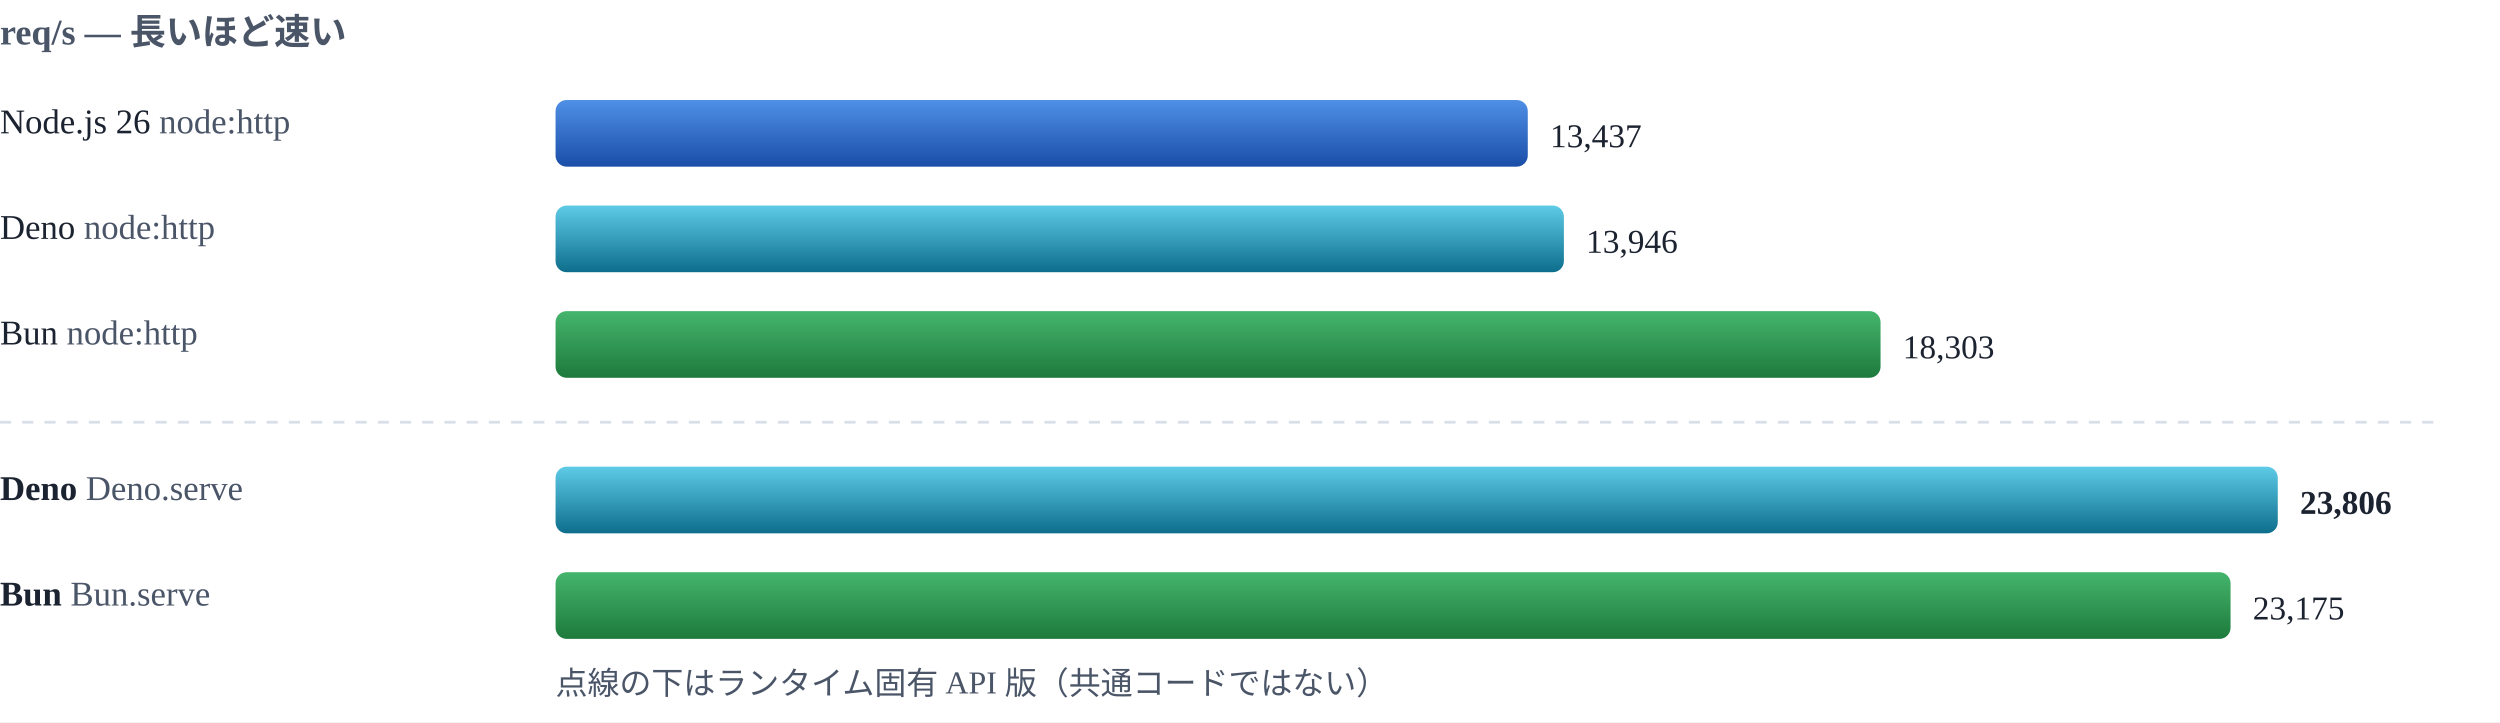
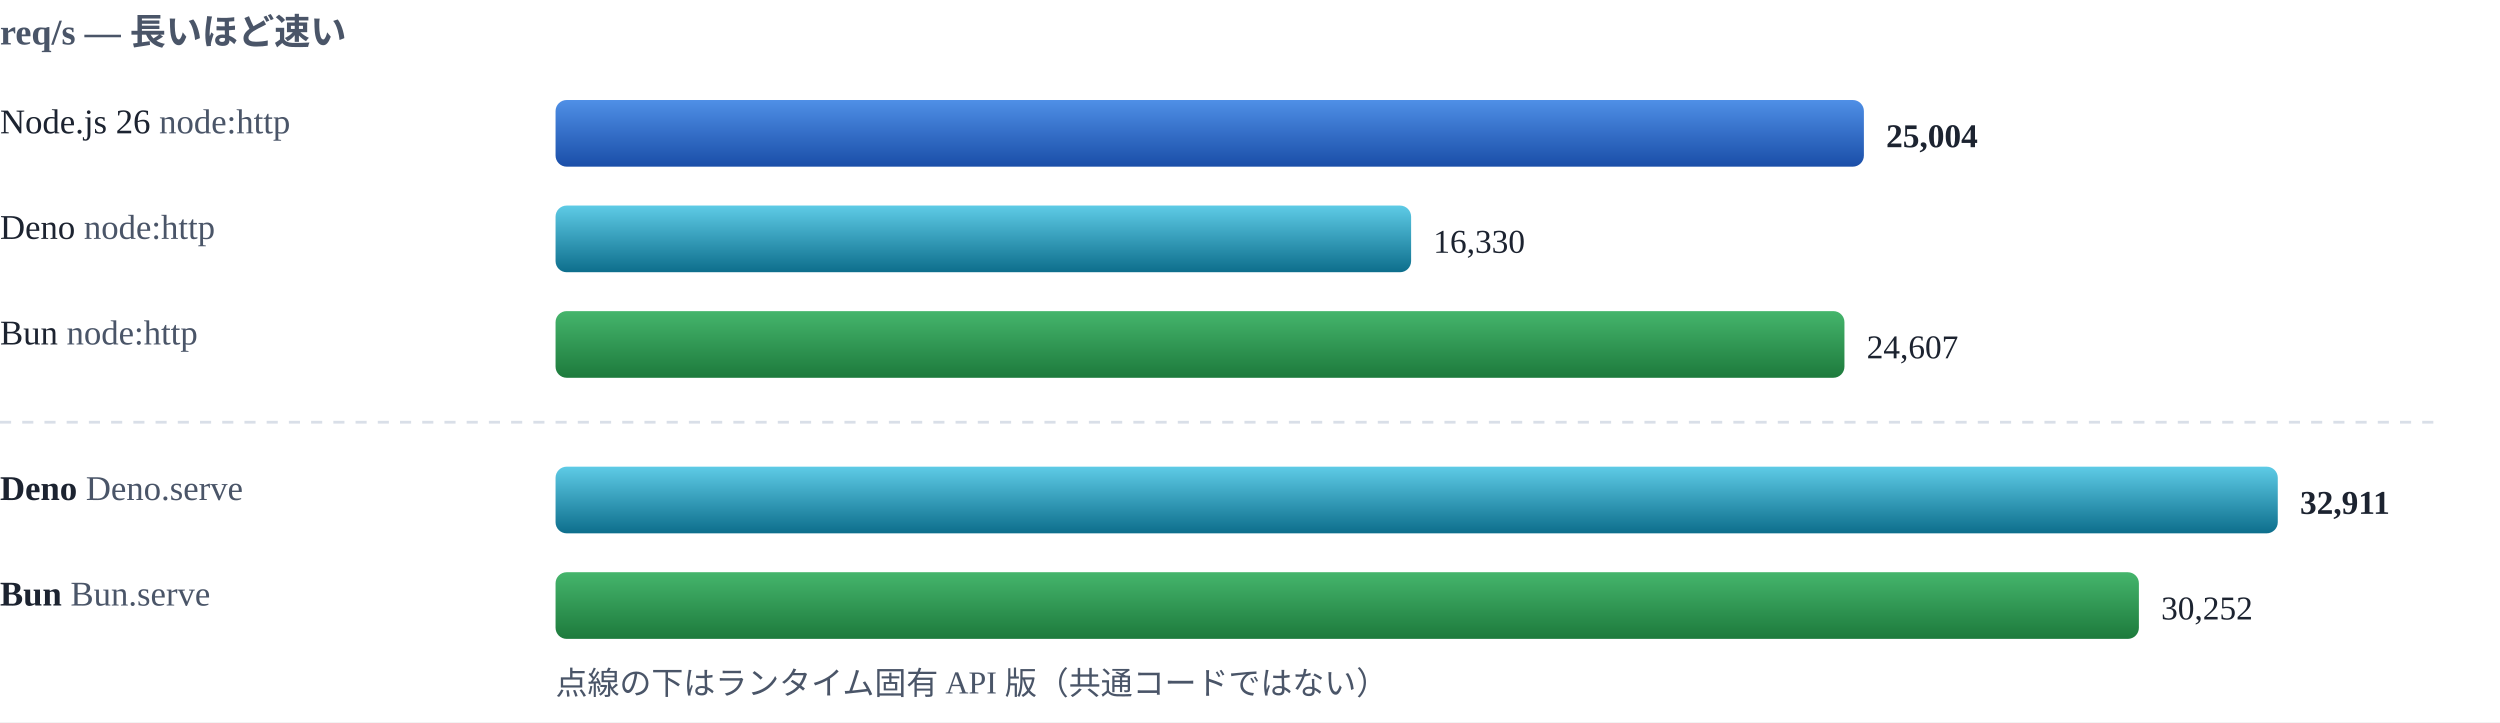
<svg xmlns="http://www.w3.org/2000/svg" viewBox="0 0 900 260" width="900" height="260" role="img" aria-label="HTTP スループットの比較">
  <defs>
    <linearGradient id="i1" x1="0" y1="1" x2="0" y2="0">
      <stop offset="0" stop-color="#1a4ea8" />
      <stop offset="1" stop-color="#4f8fe6" />
    </linearGradient>
    <linearGradient id="i2" x1="0" y1="1" x2="0" y2="0">
      <stop offset="0" stop-color="#0d6e8c" />
      <stop offset="1" stop-color="#5ecbe6" />
    </linearGradient>
    <linearGradient id="i3" x1="0" y1="1" x2="0" y2="0">
      <stop offset="0" stop-color="#1d7a3c" />
      <stop offset="1" stop-color="#45b56c" />
    </linearGradient>
  </defs>
  <rect width="100%" height="100%" fill="#ffffff" />
  <text x="0" y="16" fill="#4a5568" font-size="13" font-weight="700">req/s — 長いほど速い</text>
  <text x="0" y="48" fill="#1c2330" font-size="12.5">Node.js 26 <tspan fill="#4a5568">node:http</tspan>
  </text>
-   <rect x="200" y="36" width="350" height="24" rx="4" fill="url(#i1)" />
-   <text x="558" y="53" font-size="12" fill="#1c2330">13,437</text>
+   <rect x="200" y="36" width="471" height="24" rx="4" fill="url(#i1)" />
+   <text x="679" y="53" font-size="12" fill="#1c2330" font-weight="700">25,004</text>
  <text x="0" y="86" fill="#1c2330" font-size="12.5">Deno <tspan fill="#4a5568">node:http</tspan>
  </text>
-   <rect x="200" y="74" width="363" height="24" rx="4" fill="url(#i2)" />
-   <text x="571" y="91" font-size="12" fill="#1c2330">13,946</text>
+   <rect x="200" y="74" width="308" height="24" rx="4" fill="url(#i2)" />
+   <text x="516" y="91" font-size="12" fill="#1c2330">16,330</text>
  <text x="0" y="124" fill="#1c2330" font-size="12.5">Bun <tspan fill="#4a5568">node:http</tspan>
  </text>
-   <rect x="200" y="112" width="477" height="24" rx="4" fill="url(#i3)" />
-   <text x="685" y="129" font-size="12" fill="#1c2330">18,303</text>
+   <rect x="200" y="112" width="464" height="24" rx="4" fill="url(#i3)" />
+   <text x="672" y="129" font-size="12" fill="#1c2330">24,607</text>
  <line x1="0" y1="152" x2="880" y2="152" stroke="#d9dfe8" stroke-width="1" stroke-dasharray="4 4" />
  <text x="0" y="180" fill="#1c2330" font-size="12.5" font-weight="600">Deno <tspan font-weight="400" fill="#4a5568">Deno.serve</tspan>
  </text>
  <rect x="200" y="168" width="620" height="24" rx="4" fill="url(#i2)" />
-   <text x="828" y="185" font-size="12" fill="#1c2330" font-weight="700">23,806</text>
+   <text x="828" y="185" font-size="12" fill="#1c2330" font-weight="700">32,911</text>
  <text x="0" y="218" fill="#1c2330" font-size="12.5" font-weight="600">Bun <tspan font-weight="400" fill="#4a5568">Bun.serve</tspan>
  </text>
-   <rect x="200" y="206" width="603" height="24" rx="4" fill="url(#i3)" />
-   <text x="811" y="223" font-size="12" fill="#1c2330">23,175</text>
+   <rect x="200" y="206" width="570" height="24" rx="4" fill="url(#i3)" />
+   <text x="778" y="223" font-size="12" fill="#1c2330">30,252</text>
  <text x="200" y="250" font-size="11.5" fill="#4a5568">点線の下はランタイム固有 API 版（共通コードではない）</text>
</svg>
